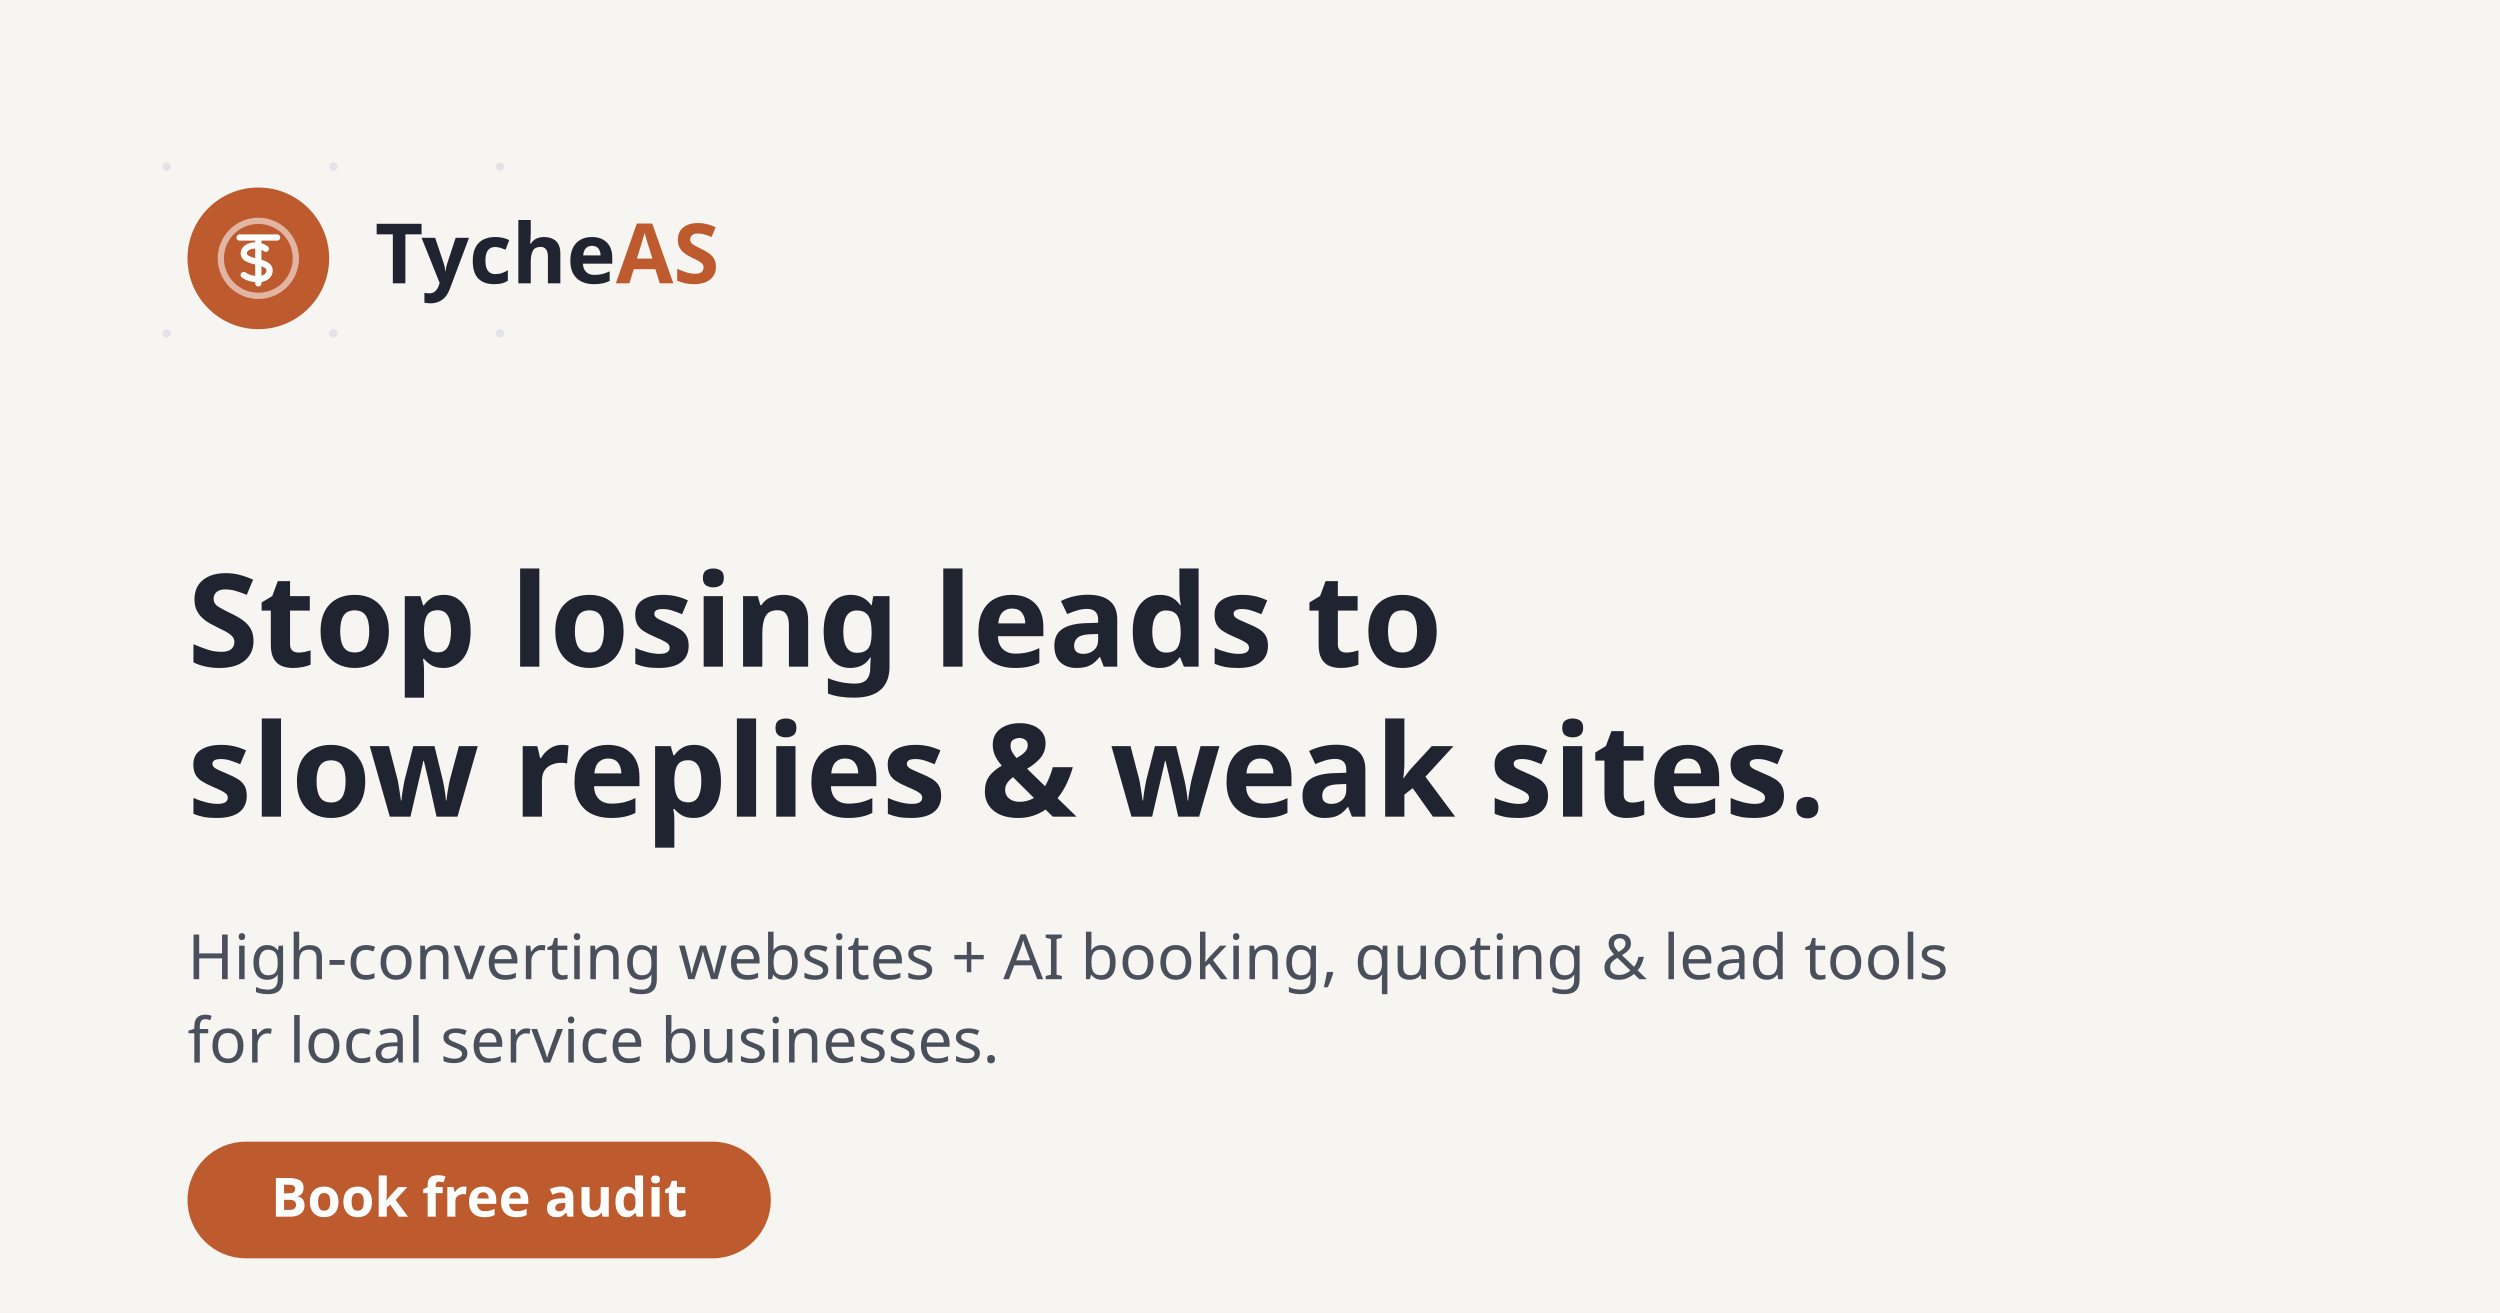
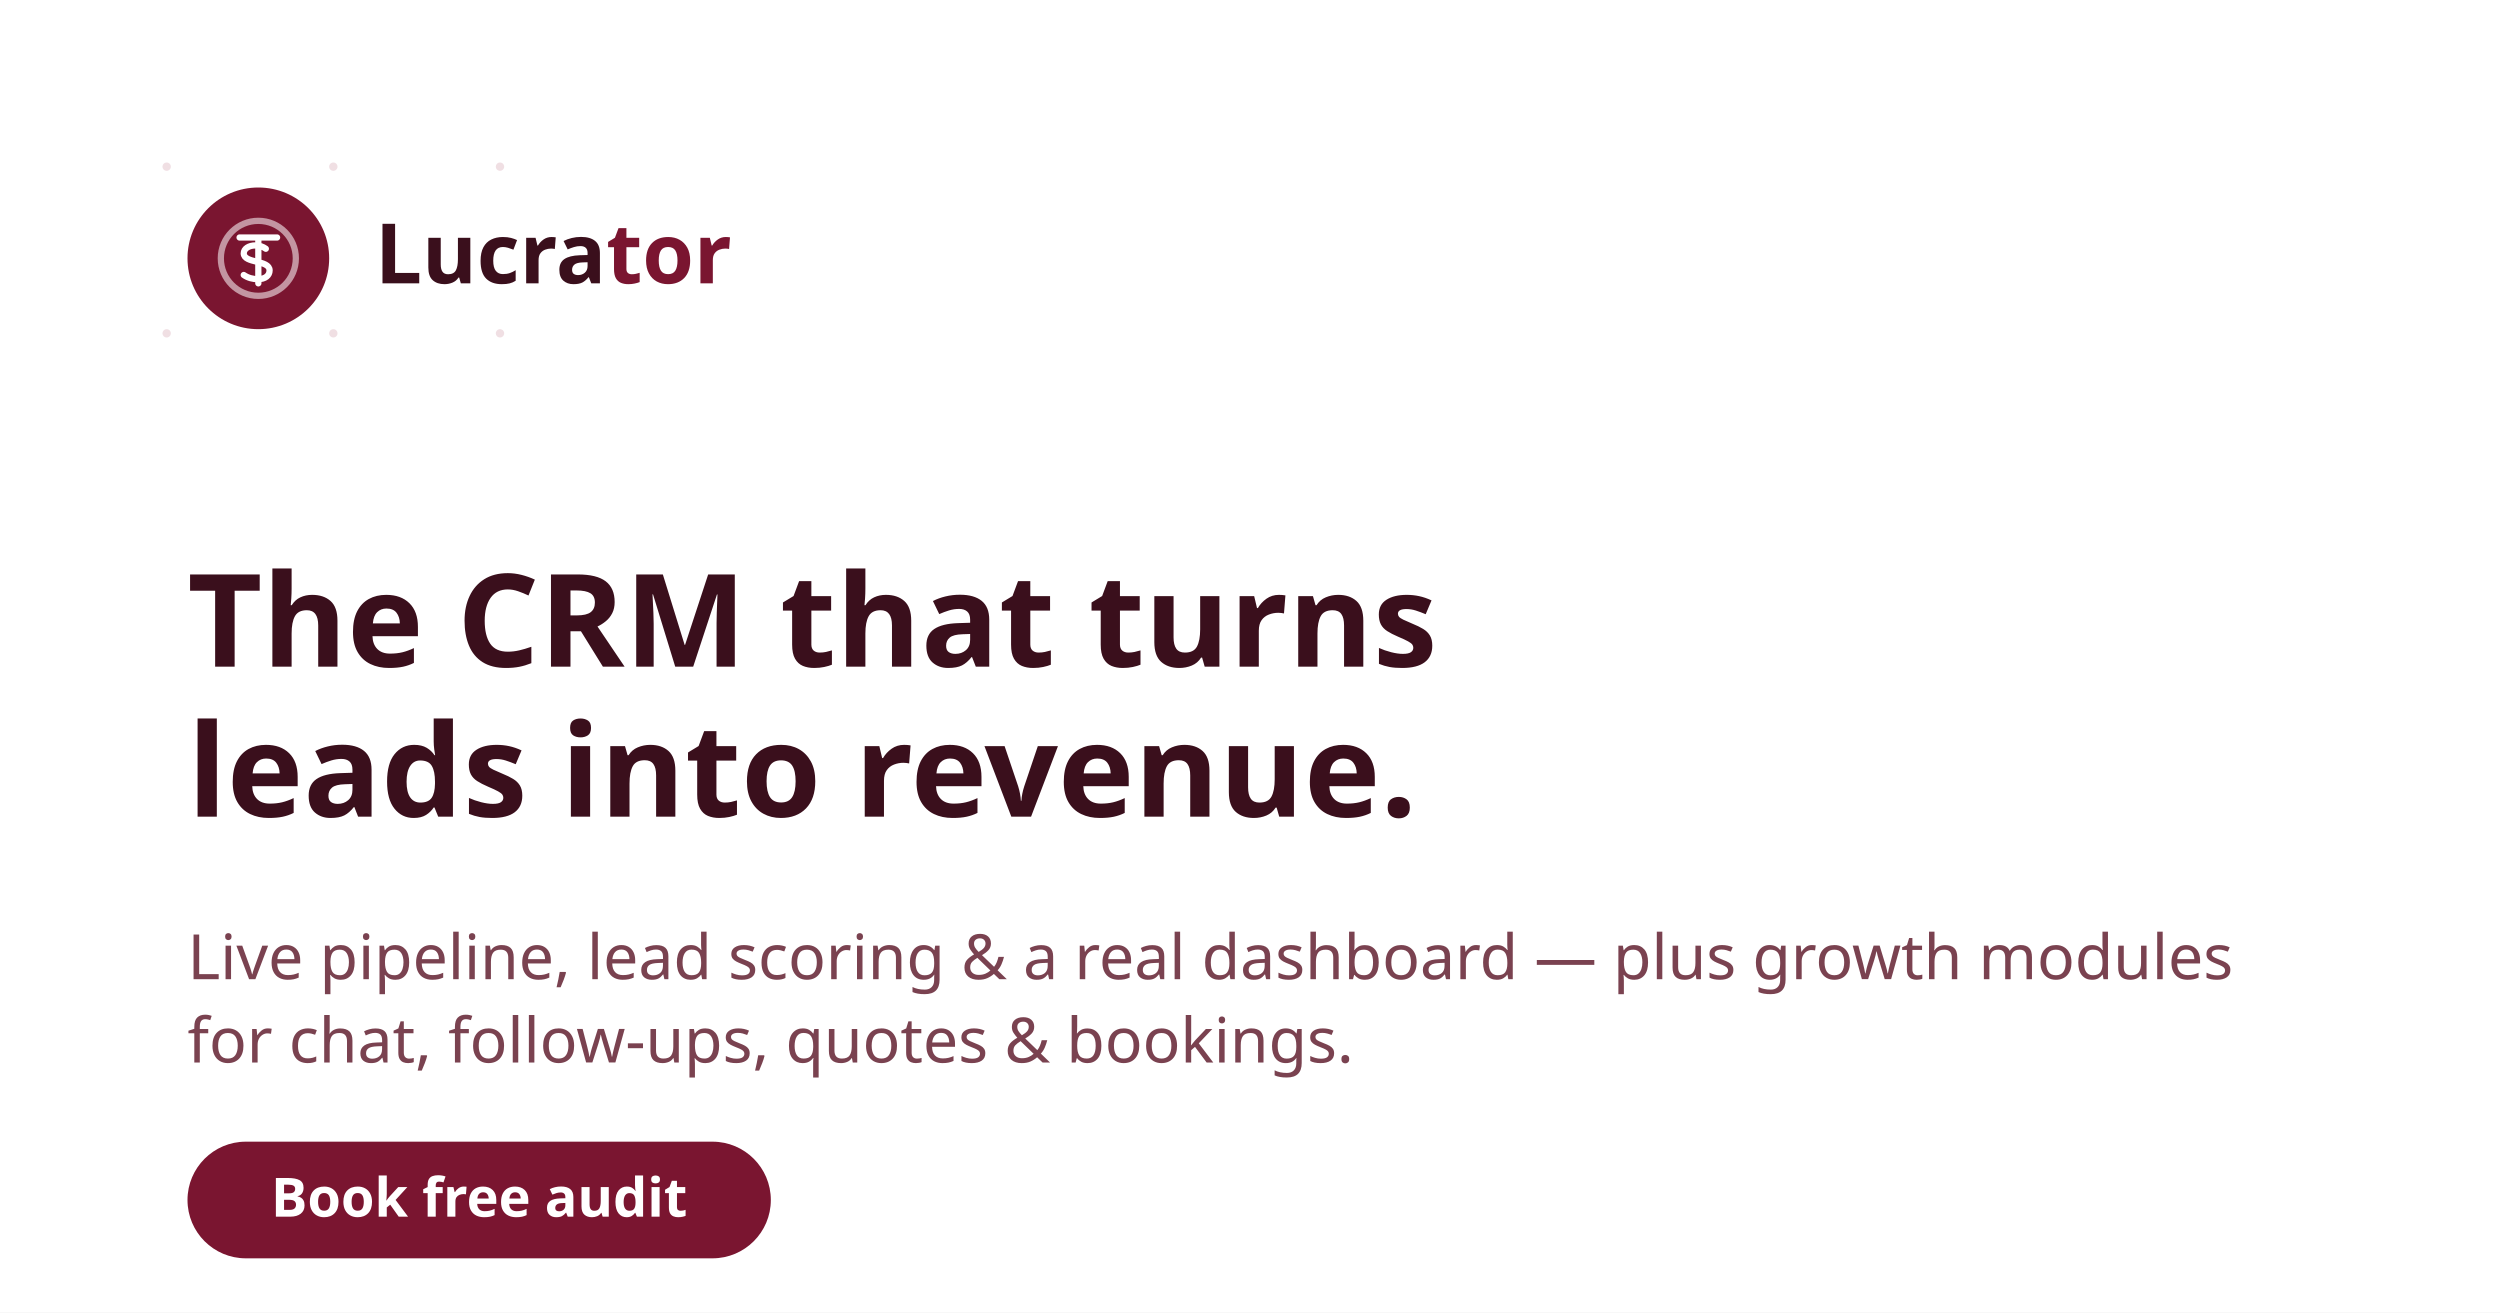
<svg xmlns="http://www.w3.org/2000/svg" width="1200" height="630" viewBox="0 0 1200 630" fill="none">
-   <rect width="1200" height="630" fill="#f7f5f1" />
-   <g fill="#cdd2dc" opacity="0.5">
+   <rect width="1200" height="630" fill="#ffffff" />
+   <g fill="#e6c9d1" opacity="0.6">
    <circle cx="80" cy="80" r="2" />
    <circle cx="160" cy="80" r="2" />
    <circle cx="240" cy="80" r="2" />
    <circle cx="80" cy="160" r="2" />
    <circle cx="160" cy="160" r="2" />
    <circle cx="240" cy="160" r="2" />
  </g>
  <g transform="translate(90,90)">
-     <circle cx="34" cy="34" r="34" fill="#bd5a2e" />
+     <circle cx="34" cy="34" r="34" fill="#7a1530" />
    <circle cx="34" cy="34" r="18" fill="none" stroke="#fff" stroke-width="3" opacity="0.55" />
    <path d="M25 24h18M34 24v22M27 42c2 1.4 4.4 2 6.8 2 3.6 0 5.6-1.8 5.6-4.2 0-5.2-12.4-3.2-12.4-8.2 0-2.2 2.4-3.8 5.6-3.8 2 0 3.6.6 5 1.6" fill="none" stroke="#fff" stroke-width="3" stroke-linecap="round" stroke-linejoin="round" />
-     <text x="90" y="46" font-family="Verdana, sans-serif" font-size="40" font-weight="700" fill="#1f2430">Tyche<tspan fill="#bd5a2e">AS</tspan>
+     <text x="90" y="46" font-family="Verdana, sans-serif" font-size="40" font-weight="700" fill="#3a0f1c">Lucra<tspan fill="#7a1530">tor</tspan>
    </text>
  </g>
-   <text x="90" y="320" font-family="Verdana, sans-serif" font-size="62" font-weight="800" fill="#1f2430">Stop losing leads to</text>
-   <text x="90" y="392" font-family="Verdana, sans-serif" font-size="62" font-weight="800" fill="#1f2430">slow replies &amp; weak sites.</text>
-   <text x="90" y="470" font-family="Verdana, sans-serif" font-size="30" fill="#4a4f5c">High-converting websites + AI booking, quoting &amp; lead tools</text>
-   <text x="90" y="510" font-family="Verdana, sans-serif" font-size="30" fill="#4a4f5c">for local service businesses.</text>
-   <rect x="90" y="548" width="280" height="56" rx="28" fill="#bd5a2e" />
+   <text x="90" y="320" font-family="Verdana, sans-serif" font-size="62" font-weight="800" fill="#3a0f1c">The CRM that turns</text>
+   <text x="90" y="392" font-family="Verdana, sans-serif" font-size="62" font-weight="800" fill="#3a0f1c">leads into revenue.</text>
+   <text x="90" y="470" font-family="Verdana, sans-serif" font-size="30" fill="#7a4250">Live pipeline, lead scoring &amp; a real dashboard — plus growth modules</text>
+   <text x="90" y="510" font-family="Verdana, sans-serif" font-size="30" fill="#7a4250">for chat, follow-ups, quotes &amp; bookings.</text>
+   <rect x="90" y="548" width="280" height="56" rx="28" fill="#7a1530" />
  <text x="230" y="584" font-family="Verdana, sans-serif" font-size="26" font-weight="700" fill="#fff" text-anchor="middle">Book free audit</text>
</svg>
